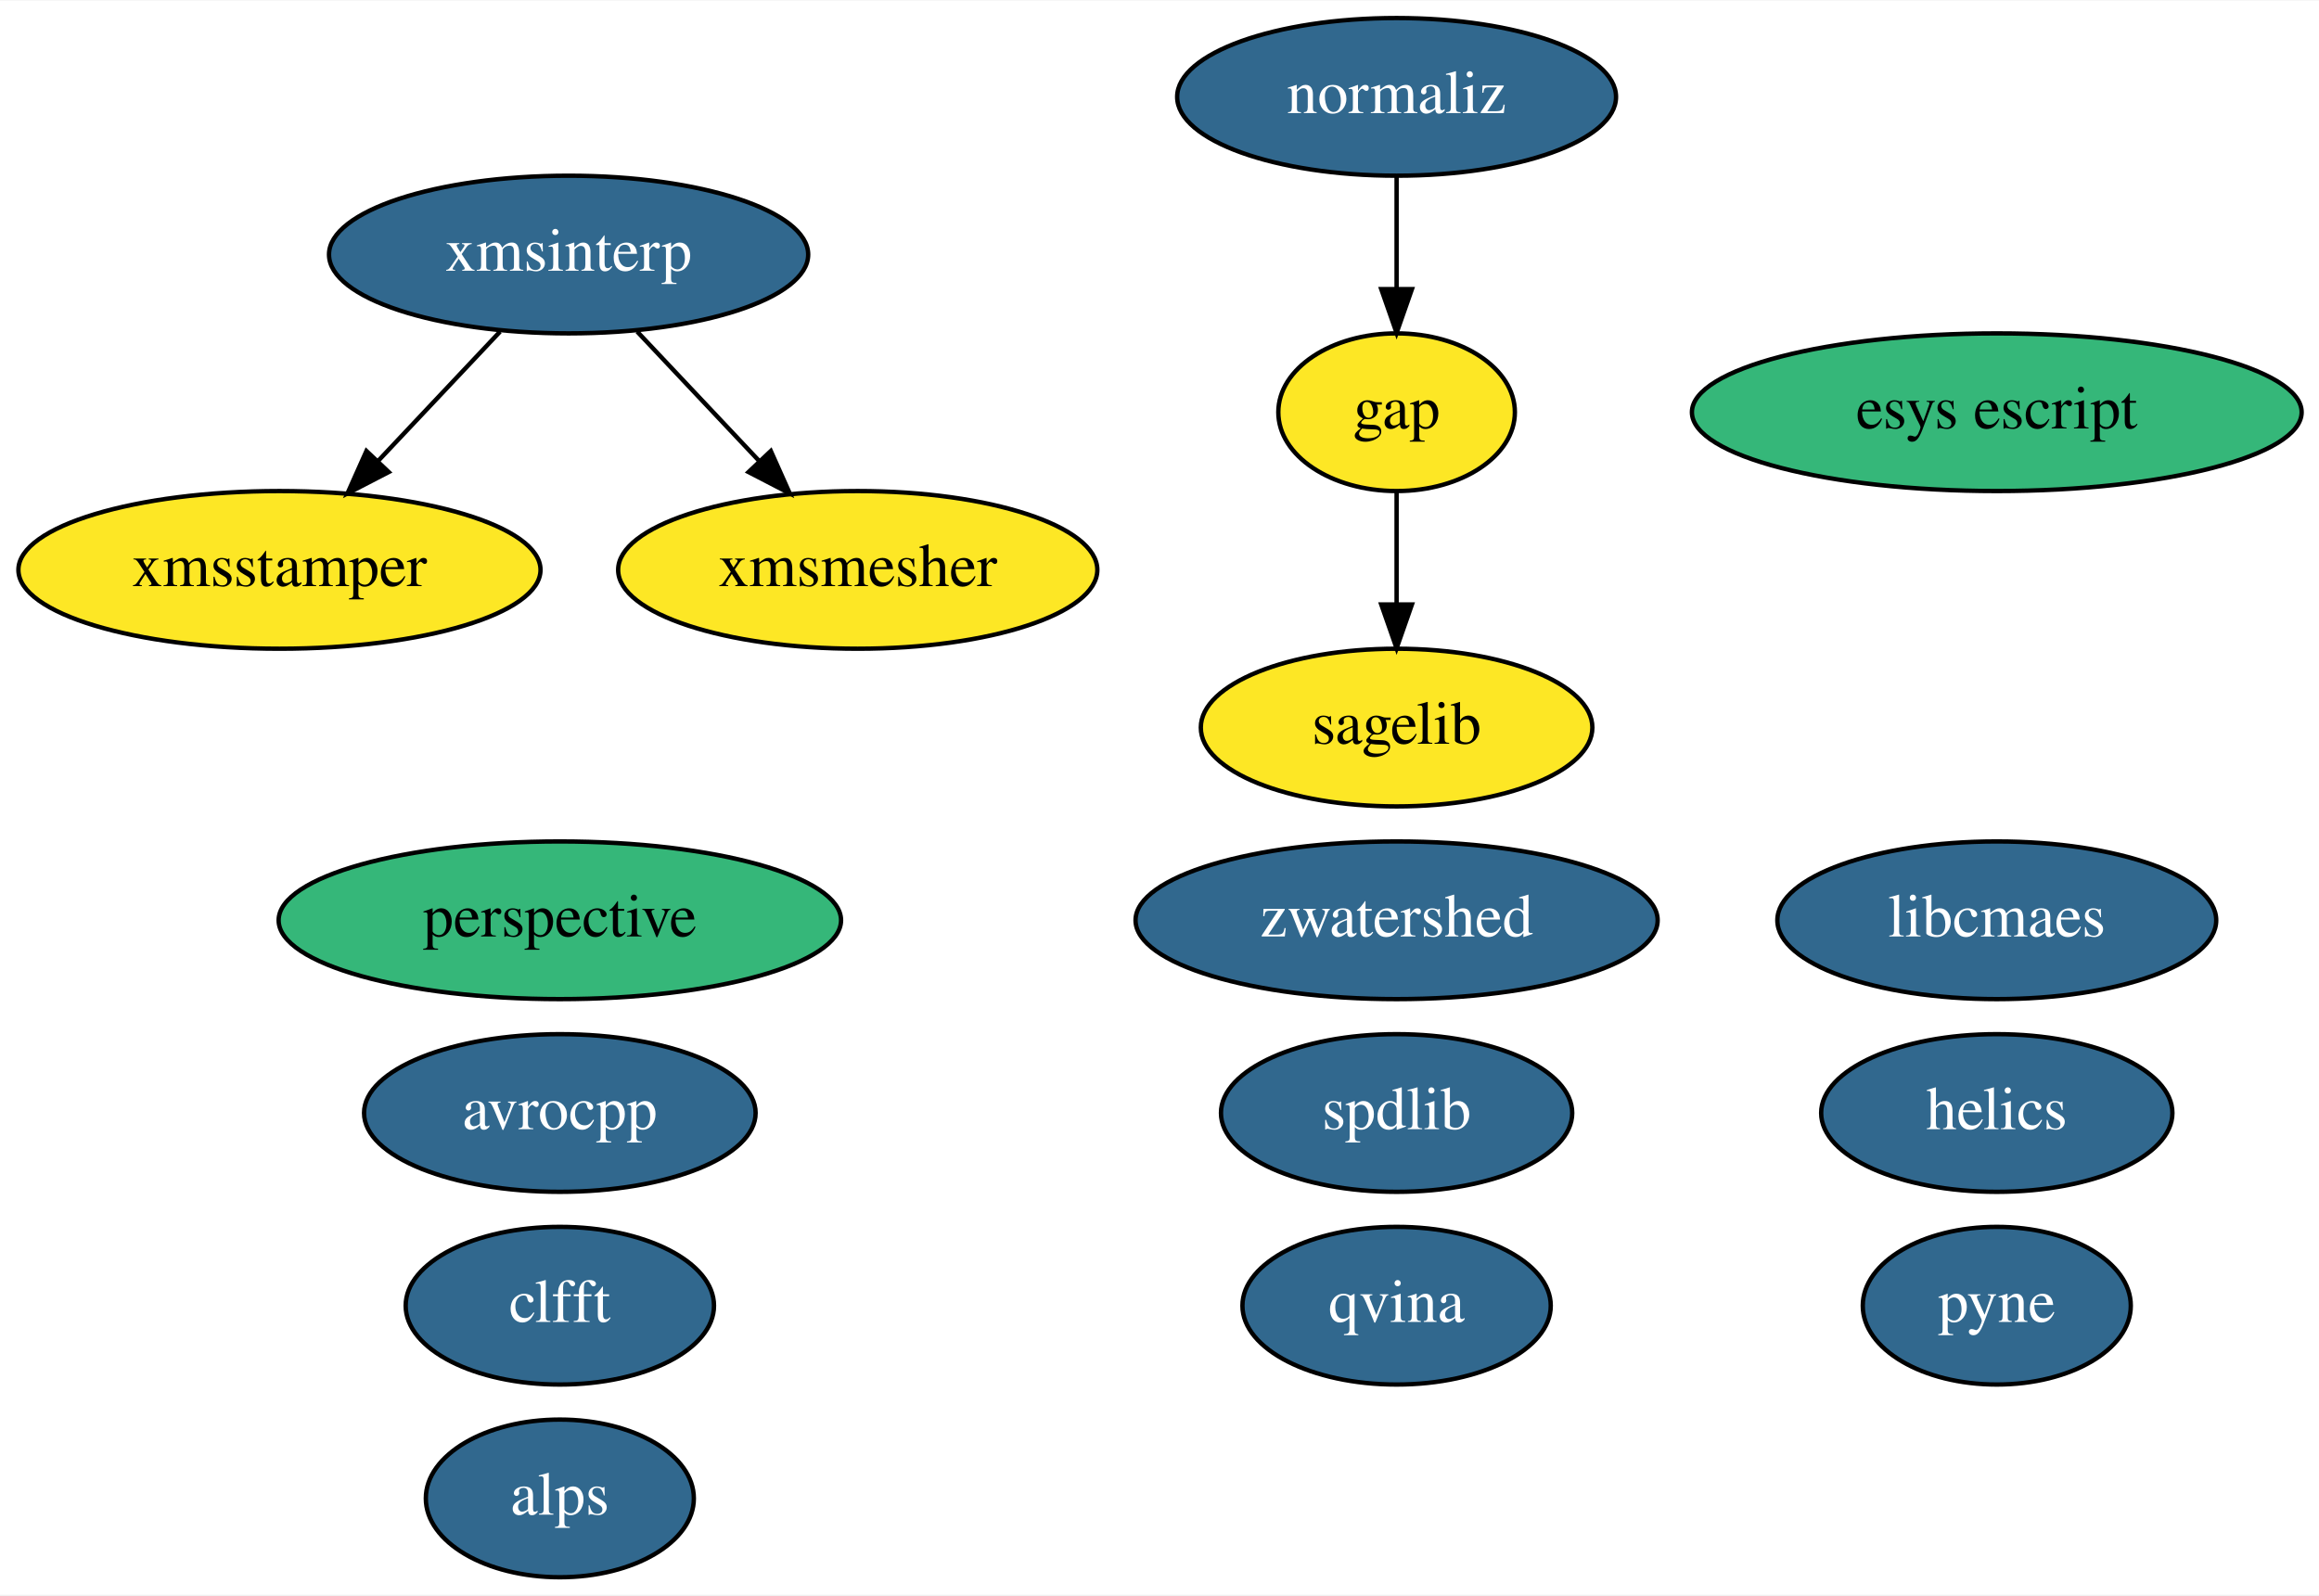
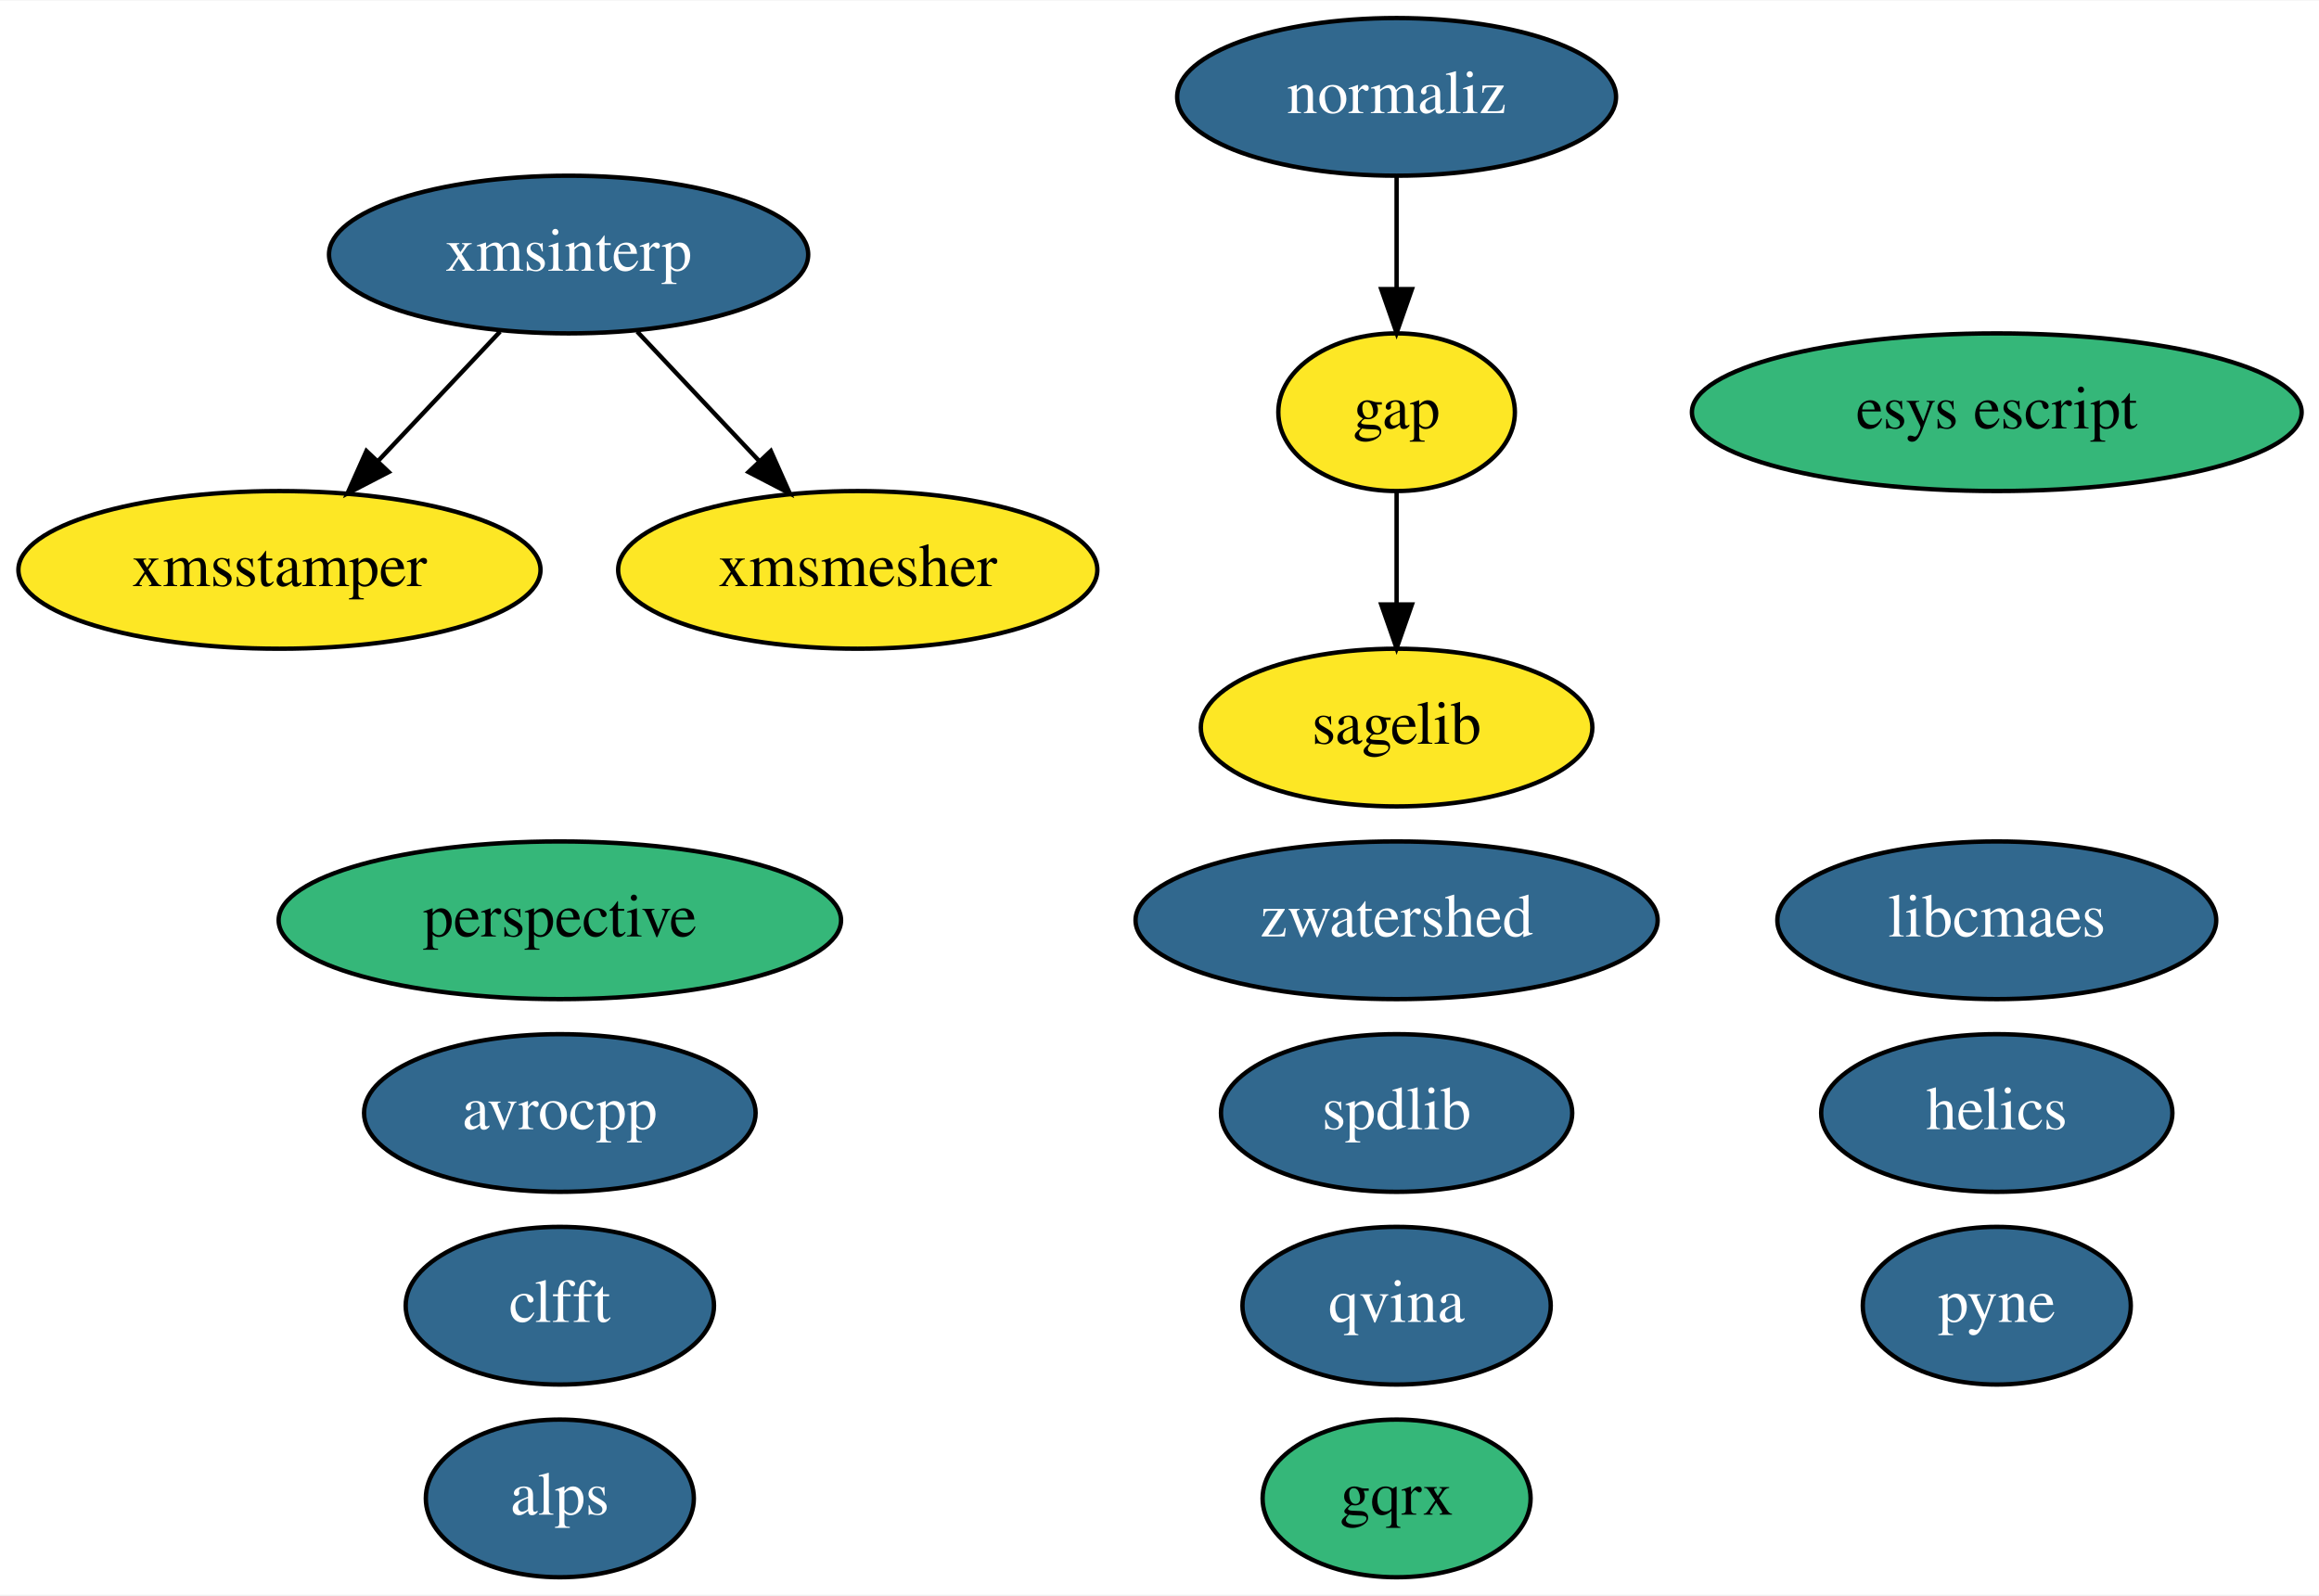
<svg xmlns="http://www.w3.org/2000/svg" xmlns:xlink="http://www.w3.org/1999/xlink" width="529pt" height="364pt" viewBox="0.00 0.00 529.34 364.00">
  <g id="graph0" class="graph" transform="scale(1 1) rotate(0) translate(4 360)">
    <polygon fill="white" stroke="transparent" points="-4,4 -4,-360 525.34,-360 525.34,4 -4,4" />
    <g id="node1" class="node">
      <g id="a_node1">
        <a xlink:href="https://github.com/conda-forge/avrocpp-feedstock/pull/8" xlink:title="avrocpp">
          <ellipse fill="#31688e" stroke="black" cx="123.79" cy="-106" rx="44.69" ry="18" />
          <text text-anchor="middle" x="123.79" y="-102.3" font-family="Times,serif" font-size="14.00" fill="white">avrocpp</text>
        </a>
      </g>
    </g>
    <g id="node2" class="node">
      <g id="a_node2">
        <a xlink:href="https://github.com/conda-forge/gap-feedstock" xlink:title="gap">
          <ellipse fill="#fde725" stroke="black" cx="314.79" cy="-266" rx="27" ry="18" />
          <text text-anchor="middle" x="314.79" y="-262.3" font-family="Times,serif" font-size="14.00">gap</text>
        </a>
      </g>
    </g>
    <g id="node5" class="node">
      <g id="a_node5">
        <a xlink:href="https://github.com/conda-forge/sagelib-feedstock" xlink:title="sagelib">
          <ellipse fill="#fde725" stroke="black" cx="314.79" cy="-194" rx="44.69" ry="18" />
          <text text-anchor="middle" x="314.79" y="-190.3" font-family="Times,serif" font-size="14.00">sagelib</text>
        </a>
      </g>
    </g>
    <g id="edge1" class="edge">
      <path fill="none" stroke="black" d="M314.79,-247.7C314.79,-239.98 314.79,-230.71 314.79,-222.11" />
      <polygon fill="black" stroke="black" points="318.29,-222.1 314.79,-212.1 311.29,-222.1 318.29,-222.1" />
    </g>
    <g id="node3" class="node">
      <g id="a_node3">
        <a xlink:href="https://github.com/conda-forge/libcmaes-feedstock/pull/22" xlink:title="libcmaes">
          <ellipse fill="#31688e" stroke="black" cx="451.79" cy="-150" rx="50.09" ry="18" />
          <text text-anchor="middle" x="451.79" y="-146.3" font-family="Times,serif" font-size="14.00" fill="white">libcmaes</text>
        </a>
      </g>
    </g>
    <g id="node4" class="node">
      <g id="a_node4">
        <a xlink:href="https://github.com/conda-forge/pyne-feedstock/pull/39" xlink:title="pyne">
          <ellipse fill="#31688e" stroke="black" cx="451.79" cy="-62" rx="30.59" ry="18" />
          <text text-anchor="middle" x="451.79" y="-58.3" font-family="Times,serif" font-size="14.00" fill="white">pyne</text>
        </a>
      </g>
    </g>
    <g id="node6" class="node">
      <g id="a_node6">
        <a xlink:href="https://github.com/conda-forge/zwatershed-feedstock/pull/15" xlink:title="zwatershed">
          <ellipse fill="#31688e" stroke="black" cx="314.79" cy="-150" rx="59.59" ry="18" />
          <text text-anchor="middle" x="314.79" y="-146.3" font-family="Times,serif" font-size="14.00" fill="white">zwatershed</text>
        </a>
      </g>
    </g>
    <g id="node7" class="node">
      <g id="a_node7">
        <a xlink:href="https://github.com/conda-forge/alps-feedstock/pull/30" xlink:title="alps">
          <ellipse fill="#31688e" stroke="black" cx="123.79" cy="-18" rx="30.59" ry="18" />
          <text text-anchor="middle" x="123.79" y="-14.3" font-family="Times,serif" font-size="14.00" fill="white">alps</text>
        </a>
      </g>
    </g>
    <g id="node8" class="node">
      <g id="a_node8">
        <a xlink:href="https://github.com/conda-forge/clfft-feedstock/pull/10" xlink:title="clfft">
          <ellipse fill="#31688e" stroke="black" cx="123.79" cy="-62" rx="35.19" ry="18" />
          <text text-anchor="middle" x="123.79" y="-58.3" font-family="Times,serif" font-size="14.00" fill="white">clfft</text>
        </a>
      </g>
    </g>
    <g id="node9" class="node">
      <g id="a_node9">
        <a xlink:href="https://github.com/conda-forge/spdlib-feedstock/pull/16" xlink:title="spdlib">
          <ellipse fill="#31688e" stroke="black" cx="314.79" cy="-106" rx="40.09" ry="18" />
          <text text-anchor="middle" x="314.79" y="-102.3" font-family="Times,serif" font-size="14.00" fill="white">spdlib</text>
        </a>
      </g>
    </g>
    <g id="node10" class="node">
      <g id="a_node10">
        <a xlink:href="https://github.com/conda-forge/helics-feedstock/pull/18" xlink:title="helics">
          <ellipse fill="#31688e" stroke="black" cx="451.79" cy="-106" rx="40.09" ry="18" />
          <text text-anchor="middle" x="451.79" y="-102.3" font-family="Times,serif" font-size="14.00" fill="white">helics</text>
        </a>
      </g>
    </g>
    <g id="node11" class="node">
      <g id="a_node11">
        <a xlink:href="https://github.com/conda-forge/normaliz-feedstock/pull/19" xlink:title="normaliz">
          <ellipse fill="#31688e" stroke="black" cx="314.79" cy="-338" rx="50.09" ry="18" />
          <text text-anchor="middle" x="314.79" y="-334.3" font-family="Times,serif" font-size="14.00" fill="white">normaliz</text>
        </a>
      </g>
    </g>
    <g id="edge2" class="edge">
      <path fill="none" stroke="black" d="M314.79,-319.7C314.79,-311.98 314.79,-302.71 314.79,-294.11" />
      <polygon fill="black" stroke="black" points="318.29,-294.1 314.79,-284.1 311.29,-294.1 318.29,-294.1" />
    </g>
    <g id="node12" class="node">
      <g id="a_node12">
        <a xlink:href="https://github.com/conda-forge/esys-escript-feedstock" xlink:title="esys escript">
          <ellipse fill="#35b779" stroke="black" cx="451.79" cy="-266" rx="69.59" ry="18" />
          <text text-anchor="middle" x="451.79" y="-262.3" font-family="Times,serif" font-size="14.00">esys escript</text>
        </a>
      </g>
    </g>
    <g id="node13" class="node">
      <g id="a_node13">
        <a xlink:href="https://github.com/conda-forge/xmsinterp-feedstock/pull/6" xlink:title="xmsinterp">
          <ellipse fill="#31688e" stroke="black" cx="125.79" cy="-302" rx="54.69" ry="18" />
          <text text-anchor="middle" x="125.79" y="-298.3" font-family="Times,serif" font-size="14.00" fill="white">xmsinterp</text>
        </a>
      </g>
    </g>
    <g id="node14" class="node">
      <g id="a_node14">
        <a xlink:href="https://github.com/conda-forge/xmsstamper-feedstock" xlink:title="xmsstamper">
          <ellipse fill="#fde725" stroke="black" cx="59.79" cy="-230" rx="59.59" ry="18" />
          <text text-anchor="middle" x="59.79" y="-226.3" font-family="Times,serif" font-size="14.00">xmsstamper</text>
        </a>
      </g>
    </g>
    <g id="edge4" class="edge">
      <path fill="none" stroke="black" d="M110.15,-284.41C101.85,-275.61 91.5,-264.63 82.35,-254.92" />
      <polygon fill="black" stroke="black" points="84.73,-252.34 75.32,-247.47 79.64,-257.15 84.73,-252.34" />
    </g>
    <g id="node15" class="node">
      <g id="a_node15">
        <a xlink:href="https://github.com/conda-forge/xmsmesher-feedstock" xlink:title="xmsmesher">
          <ellipse fill="#fde725" stroke="black" cx="191.79" cy="-230" rx="54.69" ry="18" />
          <text text-anchor="middle" x="191.79" y="-226.3" font-family="Times,serif" font-size="14.00">xmsmesher</text>
        </a>
      </g>
    </g>
    <g id="edge3" class="edge">
      <path fill="none" stroke="black" d="M141.44,-284.41C149.74,-275.61 160.09,-264.63 169.24,-254.92" />
      <polygon fill="black" stroke="black" points="171.95,-257.15 176.27,-247.47 166.86,-252.34 171.95,-257.15" />
    </g>
    <g id="node16" class="node">
      <g id="a_node16">
        <a xlink:href="https://github.com/conda-forge/qvina-feedstock/pull/3" xlink:title="qvina">
          <ellipse fill="#31688e" stroke="black" cx="314.79" cy="-62" rx="35.19" ry="18" />
          <text text-anchor="middle" x="314.79" y="-58.3" font-family="Times,serif" font-size="14.00" fill="white">qvina</text>
        </a>
      </g>
    </g>
    <g id="node17" class="node">
      <g id="a_node17">
        <a xlink:href="https://github.com/conda-forge/perspective-feedstock" xlink:title="perspective">
          <ellipse fill="#35b779" stroke="black" cx="123.79" cy="-150" rx="64.19" ry="18" />
          <text text-anchor="middle" x="123.79" y="-146.3" font-family="Times,serif" font-size="14.00">perspective</text>
        </a>
      </g>
    </g>
+     <g id="node18" class="node">
+       <g id="a_node18">
+         <a xlink:href="https://github.com/conda-forge/gqrx-feedstock" xlink:title="gqrx">
+           <ellipse fill="#35b779" stroke="black" cx="314.79" cy="-18" rx="30.59" ry="18" />
+           <text text-anchor="middle" x="314.79" y="-14.3" font-family="Times,serif" font-size="14.00">gqrx</text>
+         </a>
+       </g>
+     </g>
  </g>
</svg>
